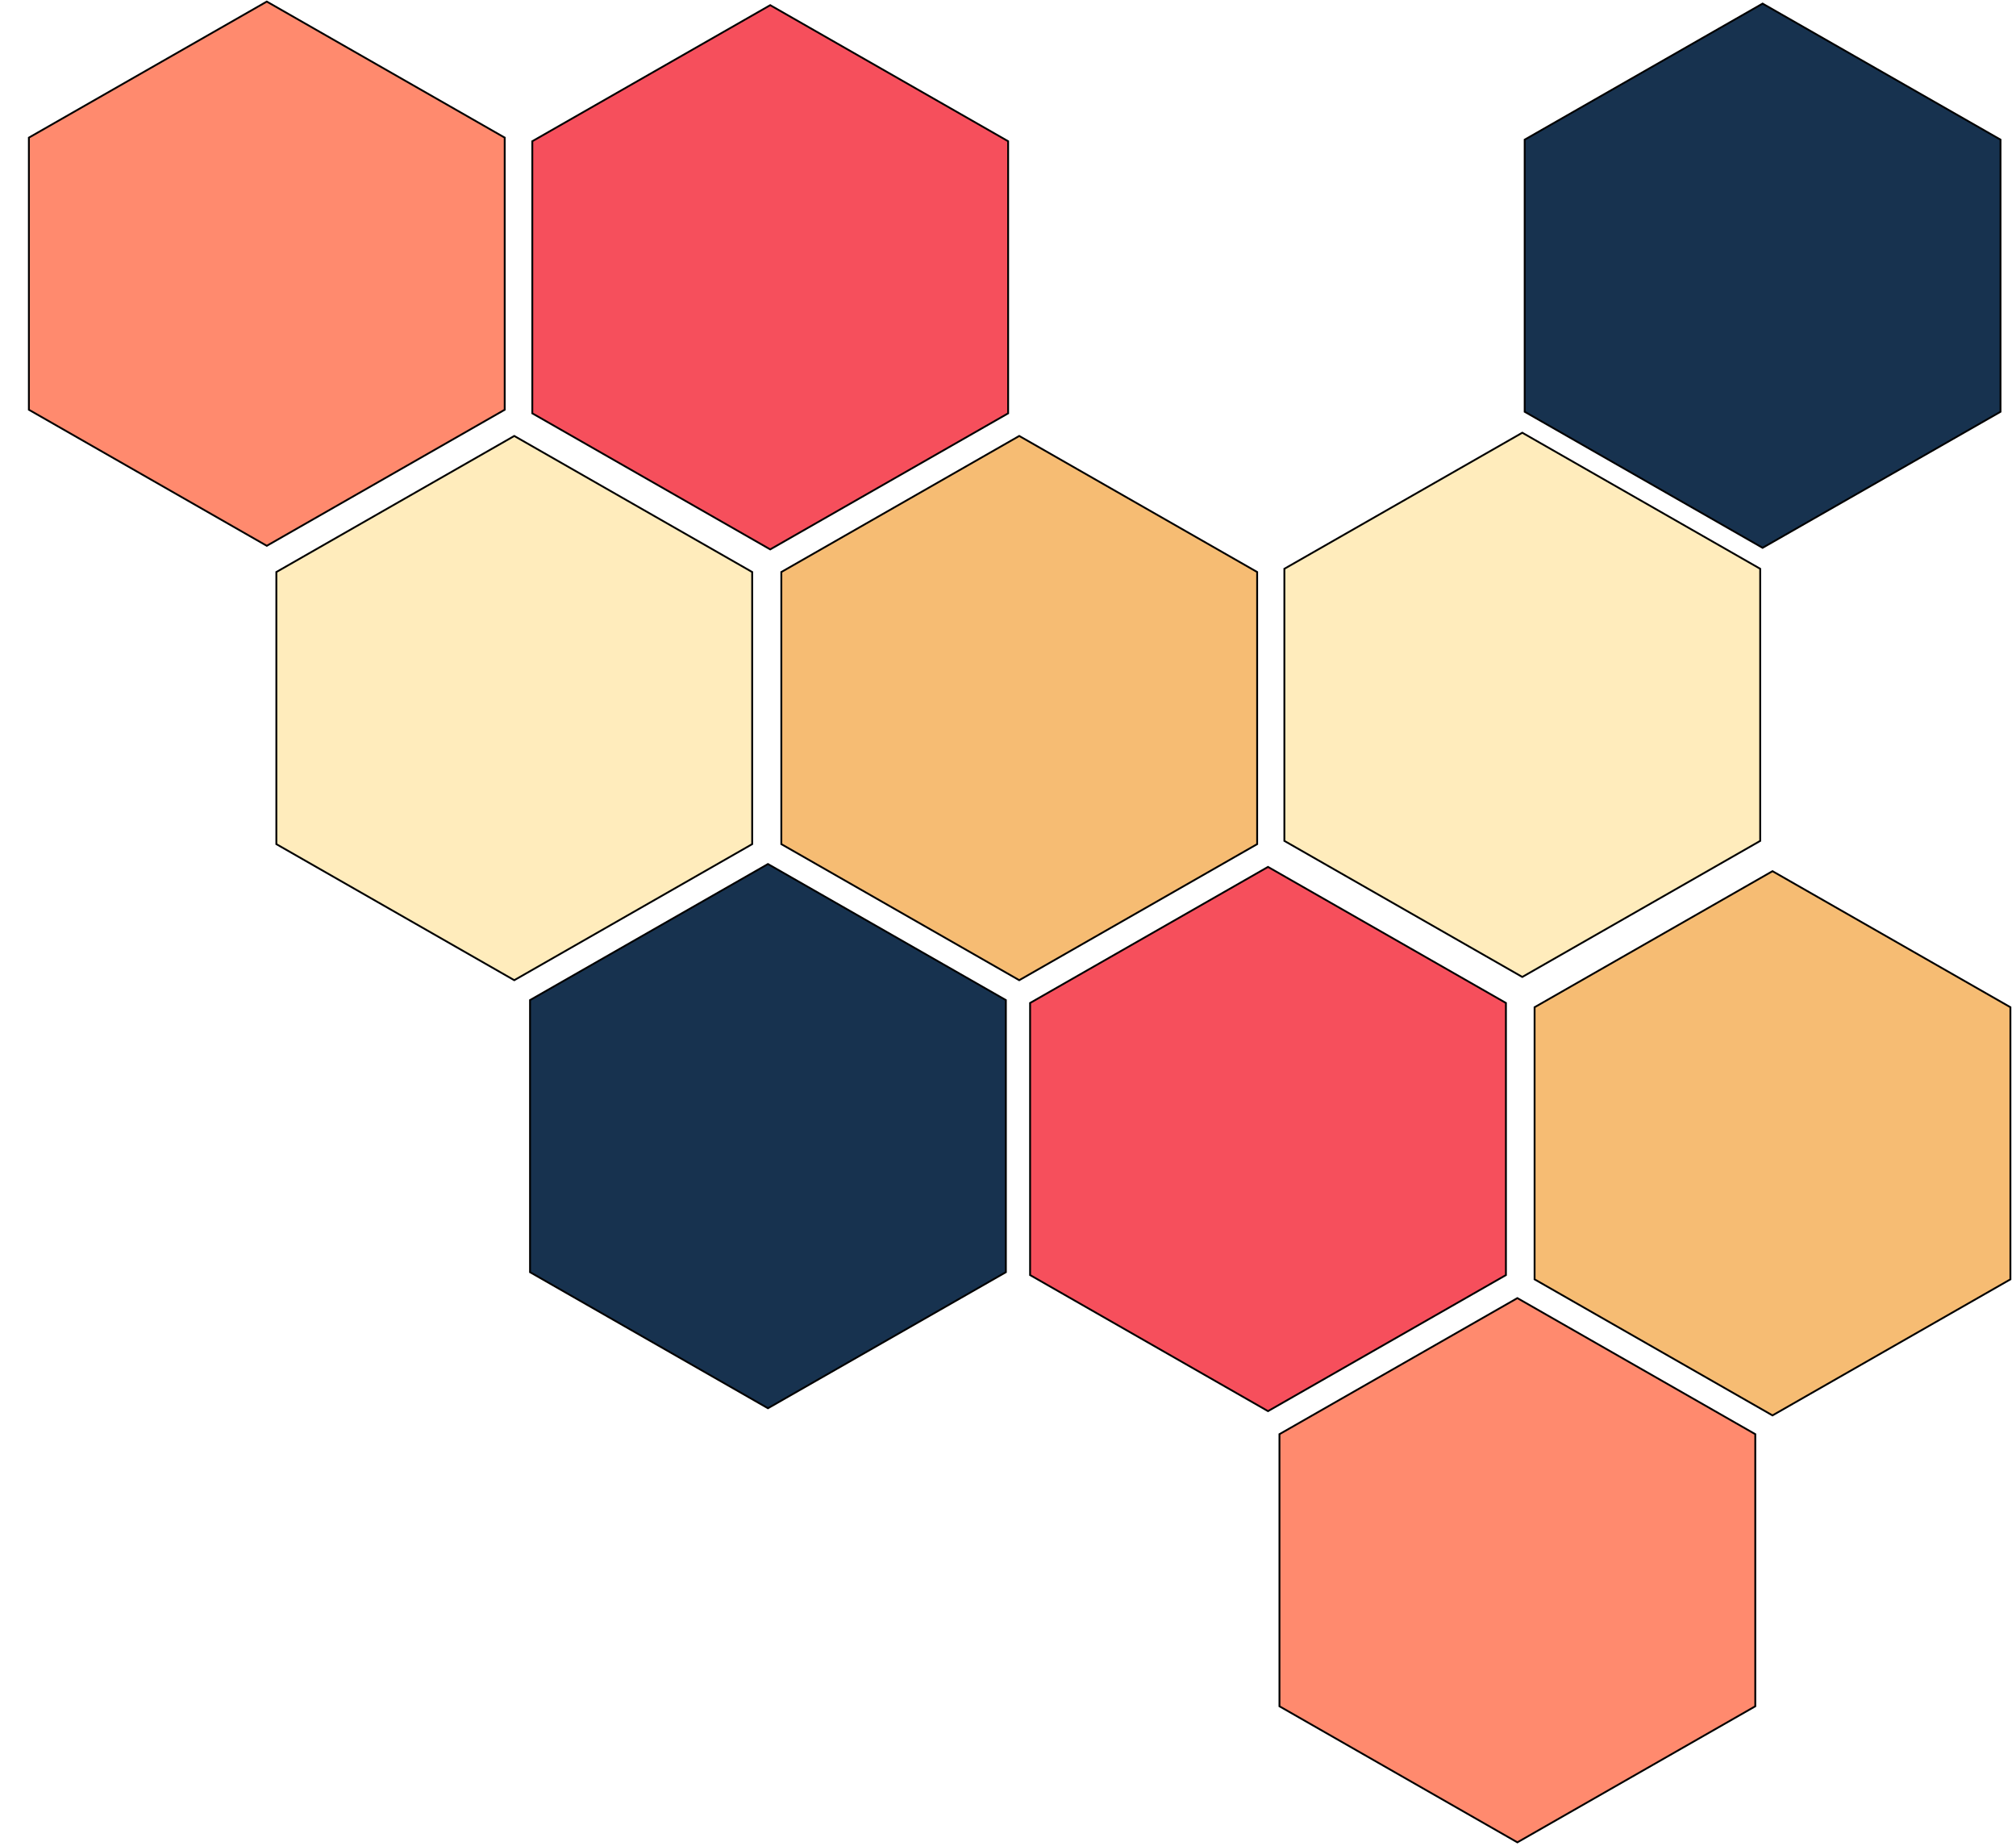
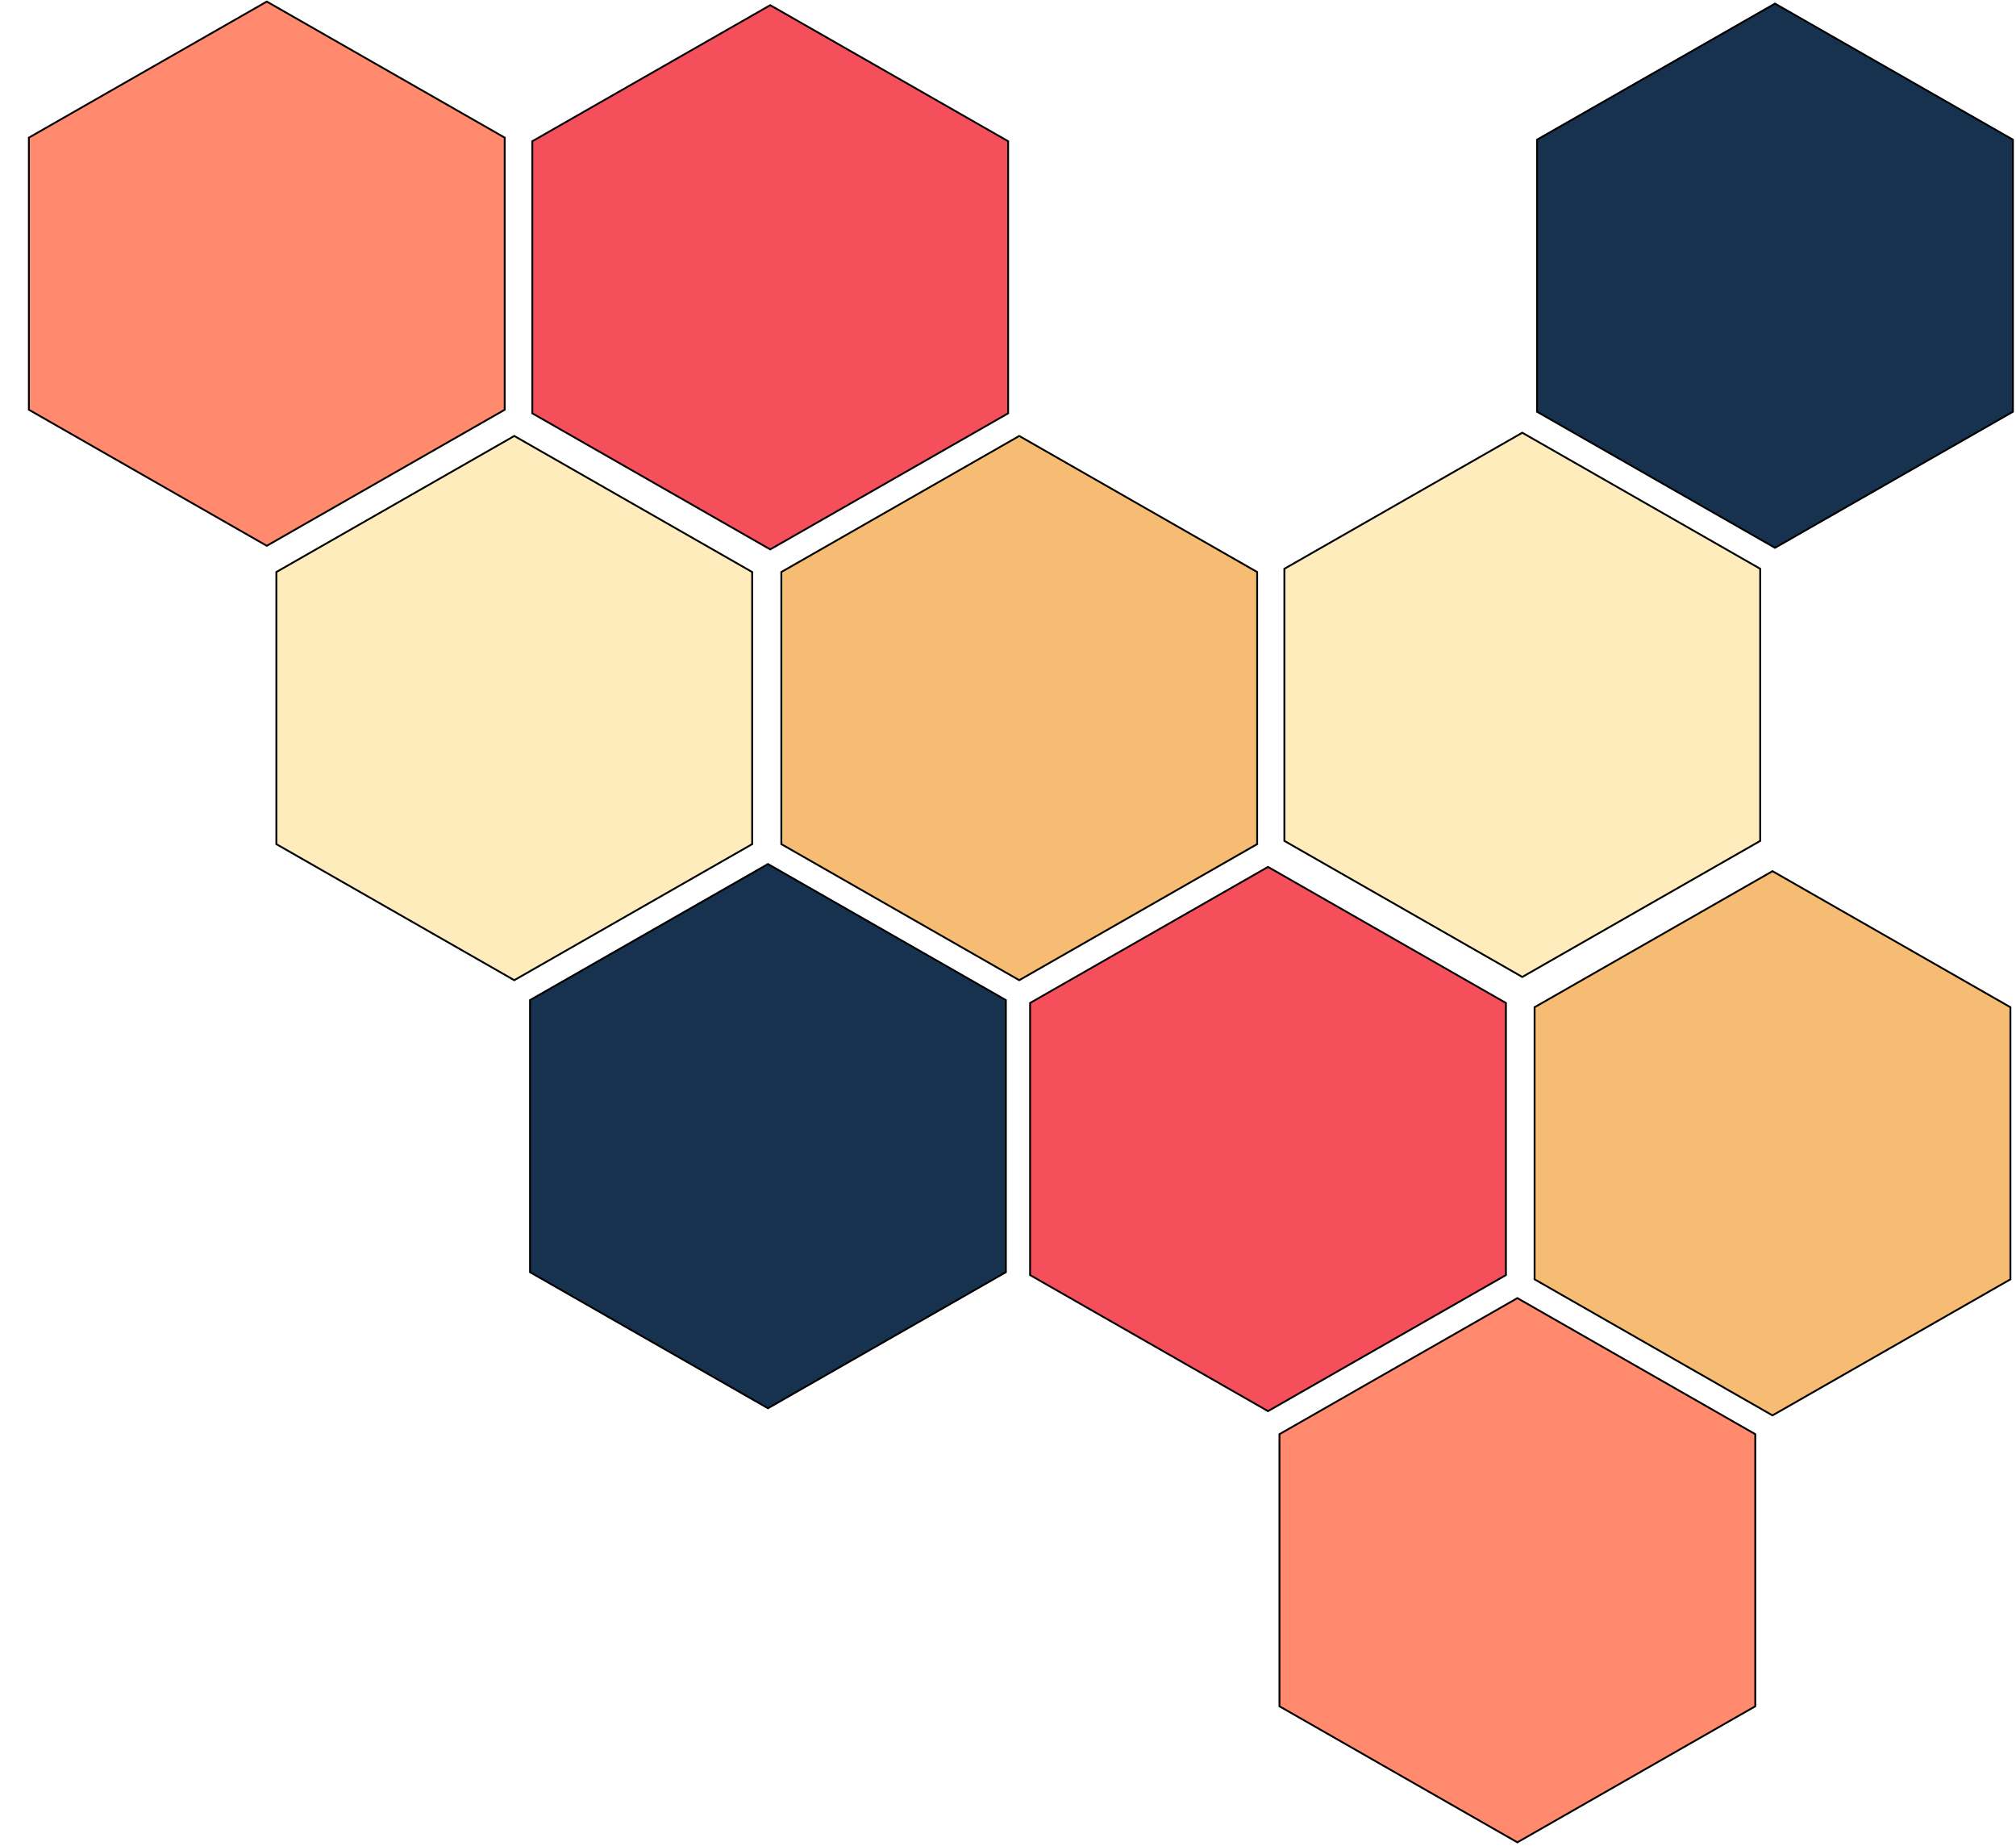
<svg xmlns="http://www.w3.org/2000/svg" width="275.745mm" height="252.387mm" viewBox="0 0 977.049 894.286" id="svg2" version="1.1">
  <defs id="defs4" />
  <g id="layer1" transform="translate(-95.82062,460.4886)">
    <path style="opacity:1;fill:#ffecbc;fill-opacity:1;stroke:#000000;stroke-width:1;stroke-miterlimit:4;stroke-dasharray:none;stroke-opacity:1" id="path4152" d="m 148.571,395.219 -128.667,-74.286 -4e-6,-148.571 128.667,-74.286 128.667,74.286 1e-5,148.571 z" transform="matrix(0.8961345,0,0,0.8875755,211.9193,-336.2659)" />
    <path style="opacity:1;fill:#f6bc73;fill-opacity:1;stroke:#000000;stroke-width:1;stroke-miterlimit:4;stroke-dasharray:none;stroke-opacity:1" id="path4152-8" d="m 428.571,392.362 -128.667,-74.286 0,-148.571 128.667,-74.286 128.667,74.286 0,148.571 z" transform="matrix(0.8961345,0,0,0.8875755,205.7384,-333.73)" />
-     <path style="opacity:1;fill:#17324f;fill-opacity:1;stroke:#000000;stroke-width:1;stroke-miterlimit:4;stroke-dasharray:none;stroke-opacity:1" id="path4152-6" d="m 286.857,630.362 -128.667,-74.286 0,-148.571 128.667,-74.286 128.667,74.286 0,148.571 z" transform="matrix(0.8961345,0,0,0.8875755,692.9973,-754.5037)" />
+     <path style="opacity:1;fill:#17324f;fill-opacity:1;stroke:#000000;stroke-width:1;stroke-miterlimit:4;stroke-dasharray:none;stroke-opacity:1" id="path4152-6" d="m 286.857,630.362 -128.667,-74.286 0,-148.571 128.667,-74.286 128.667,74.286 0,148.571 z" transform="matrix(0.8961345,0,0,0.8875755,698.9973,-754.5037)" />
    <path style="opacity:1;fill:#f64f5c;fill-opacity:1;stroke:#000000;stroke-width:1;stroke-miterlimit:4;stroke-dasharray:none;stroke-opacity:1" id="path4152-2" d="m 567.714,628.648 -128.667,-74.286 -10e-6,-148.571 128.667,-74.286 128.667,74.286 1e-5,148.571 z" transform="matrix(0.8961345,0,0,0.8875755,-39.64143,-752.2174)" />
    <path style="opacity:1;fill:#f6bc73;fill-opacity:1;stroke:#000000;stroke-width:1;stroke-miterlimit:4;stroke-dasharray:none;stroke-opacity:1" id="path4152-8-7" d="m 428.571,392.362 -128.667,-74.286 0,-148.571 128.667,-74.286 128.667,74.286 0,148.571 z" transform="matrix(0.8961345,0,0,0.8875755,570.8001,-122.8239)" />
    <path style="opacity:1;fill:#f64f5c;fill-opacity:1;stroke:#000000;stroke-width:1;stroke-miterlimit:4;stroke-dasharray:none;stroke-opacity:1" id="path4152-2-2" d="m 567.714,628.648 -128.667,-74.286 -10e-6,-148.571 128.667,-74.286 128.667,74.286 1e-5,148.571 z" transform="matrix(0.8961345,0,0,0.8875755,201.6096,-334.6123)" />
    <path style="opacity:1;fill:#17324f;fill-opacity:1;stroke:#000000;stroke-width:1;stroke-miterlimit:4;stroke-dasharray:none;stroke-opacity:1" id="path4152-6-2" d="m 286.857,630.362 -128.667,-74.286 0,-148.571 128.667,-74.286 128.667,74.286 0,148.571 z" transform="matrix(0.8961345,0,0,0.8875755,210.9453,-337.5304)" />
    <path style="opacity:1;fill:#ffecbc;fill-opacity:1;stroke:#000000;stroke-width:1;stroke-miterlimit:4;stroke-dasharray:none;stroke-opacity:1" id="path4152-5" d="m 148.571,395.219 -128.667,-74.286 -4e-6,-148.571 128.667,-74.286 128.667,74.286 1e-5,148.571 z" transform="matrix(0.8961345,0,0,0.8875755,700.4567,-337.8345)" />
    <path style="opacity:1;fill:#ff8a6e;fill-opacity:1;stroke:#000000;stroke-width:1;stroke-miterlimit:4;stroke-dasharray:none;stroke-opacity:1" id="path4152-1-1" d="m 702.857,389.505 -128.667,-74.286 0,-148.571 128.667,-74.286 128.667,74.286 0,148.571 z" transform="matrix(0.8961345,0,0,0.8875755,-404.7344,-541.7041)" />
    <path style="opacity:1;fill:#ff8a6e;fill-opacity:1;stroke:#000000;stroke-width:1;stroke-miterlimit:4;stroke-dasharray:none;stroke-opacity:1" id="path4152-1" d="m 702.857,389.505 -128.667,-74.286 0,-148.571 128.667,-74.286 128.667,74.286 0,148.571 z" transform="matrix(0.8961345,0,0,0.8875755,201.3571,86.61083)" />
  </g>
</svg>
